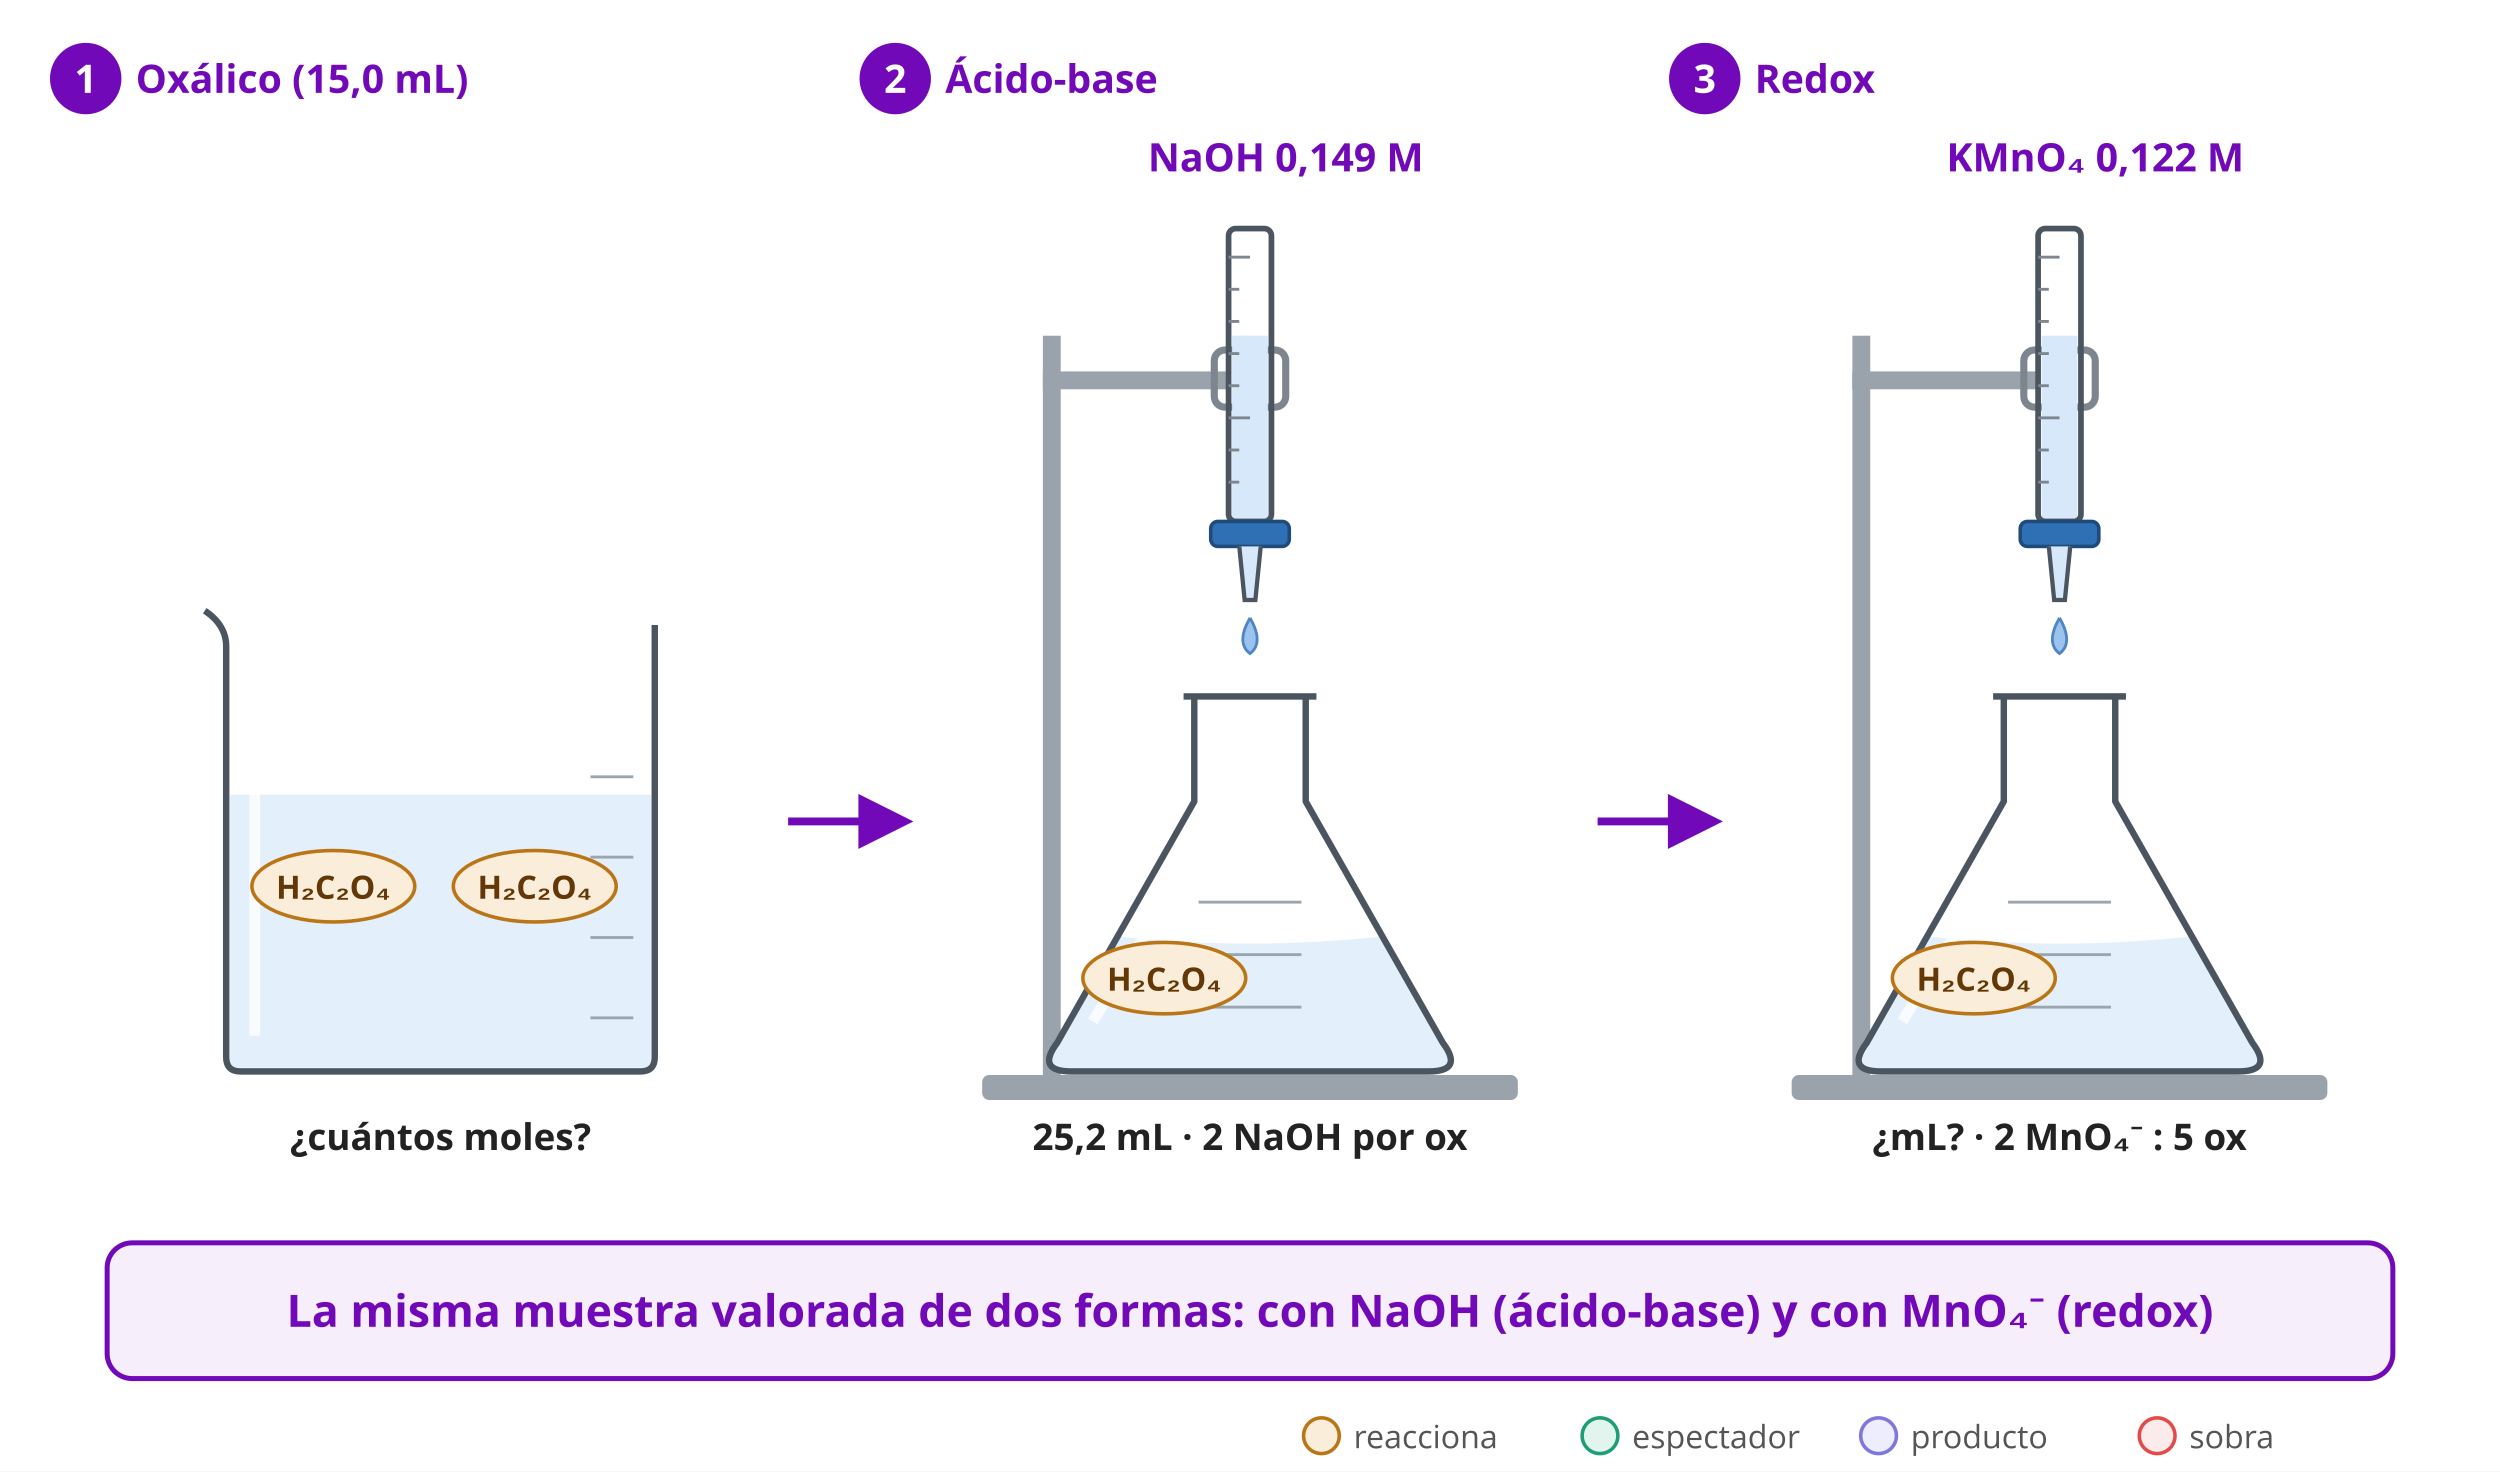
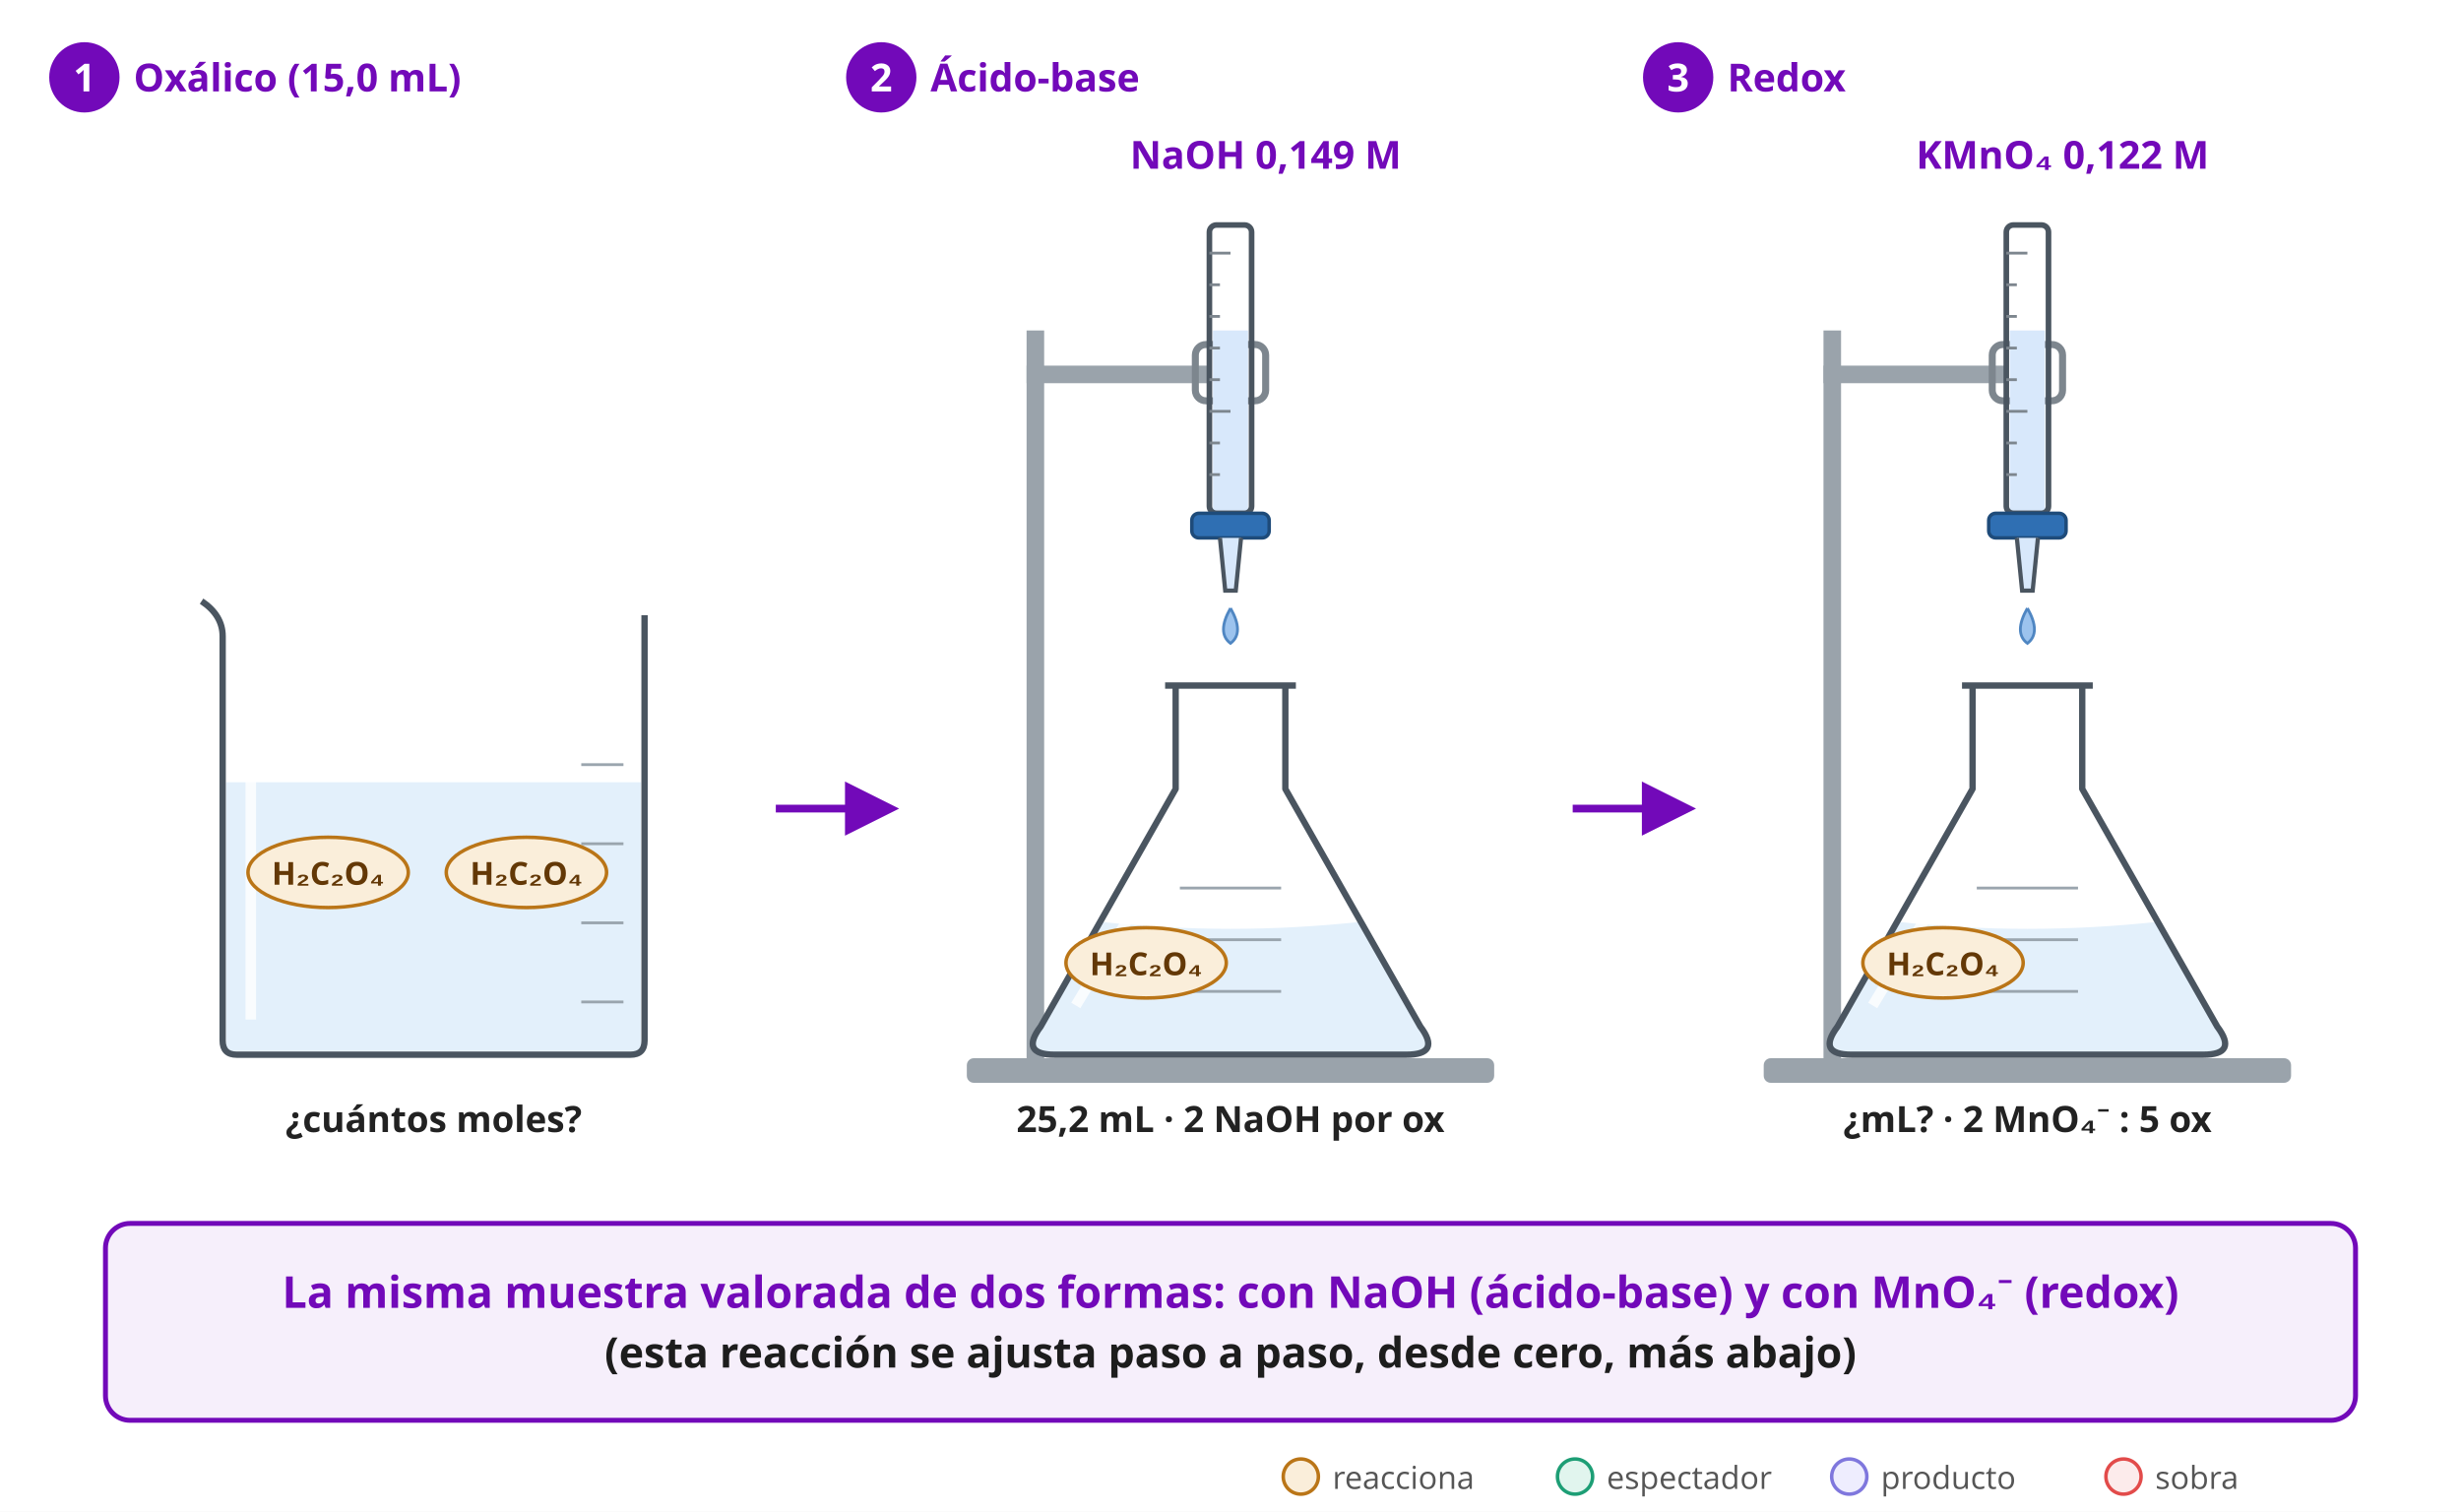
- <svg xmlns="http://www.w3.org/2000/svg" viewBox="0 0 700 412" width="700" height="412">
+ <svg xmlns="http://www.w3.org/2000/svg" viewBox="0 0 700 430" width="700" height="430">
  <defs>
    <marker id="pta" viewBox="0 0 10 10" refX="8" refY="5" markerWidth="7" markerHeight="7" orient="auto-start-reverse">
      <path d="M0 0 L10 5 L0 10 z" fill="#7209b9" />
    </marker>
  </defs>
-   <rect width="700" height="412" fill="white" />
+   <rect width="700" height="430" fill="white" />
  <circle cx="24.0" cy="22" r="10" fill="#7209b9" />
  <text x="24.0" y="26" text-anchor="middle" font-size="11" font-weight="bold" fill="white" font-family="Open Sans, Arial, sans-serif">1</text>
  <text x="40.0" y="26" text-anchor="start" font-size="11.5" font-weight="bold" fill="#7209b9" font-family="Open Sans, Arial, sans-serif" />
  <text x="38.0" y="26" text-anchor="start" font-size="11" font-weight="bold" fill="#7209b9" font-family="Open Sans, Arial, sans-serif">Oxálico (15,0 mL)</text>
  <rect x="64.333" y="222.5" width="118" height="76.5" fill="#e3f0fb" />
  <path d="M57.333 171 Q63.333 175 63.333 181 V296 Q63.333 300 67.333 300 H179.333 Q183.333 300 183.333 296 V175" fill="none" stroke="#4a5560" stroke-width="1.8" />
  <line x1="165.333" y1="285.0" x2="177.333" y2="285.0" stroke="#9aa5ae" stroke-width=".8" />
  <line x1="165.333" y1="262.5" x2="177.333" y2="262.5" stroke="#9aa5ae" stroke-width=".8" />
  <line x1="165.333" y1="240.0" x2="177.333" y2="240.0" stroke="#9aa5ae" stroke-width=".8" />
  <line x1="165.333" y1="217.5" x2="177.333" y2="217.5" stroke="#9aa5ae" stroke-width=".8" />
  <line x1="71.333" y1="189" x2="71.333" y2="290" stroke="white" stroke-width="3" opacity=".8" />
  <ellipse cx="93.333" cy="248.15" rx="22.8" ry="10" fill="#FAEEDA" stroke="#BA7517" stroke-width="1" />
  <text x="93.333" y="251.65" text-anchor="middle" font-size="9" font-weight="bold" fill="#633806" font-family="Open Sans, Arial, sans-serif">H₂C₂O₄</text>
  <ellipse cx="149.733" cy="248.15" rx="22.8" ry="10" fill="#FAEEDA" stroke="#BA7517" stroke-width="1" />
  <text x="149.733" y="251.65" text-anchor="middle" font-size="9" font-weight="bold" fill="#633806" font-family="Open Sans, Arial, sans-serif">H₂C₂O₄</text>
  <text x="123.333" y="322" text-anchor="middle" font-size="10.3" font-weight="bold" fill="#222" font-family="Open Sans, Arial, sans-serif">¿cuántos moles?</text>
  <path d="M220.667 230 L252.667 230" fill="none" stroke="#7209b9" stroke-width="2.2" marker-end="url(#pta)" />
  <circle cx="250.667" cy="22" r="10" fill="#7209b9" />
  <text x="250.667" y="26" text-anchor="middle" font-size="11" font-weight="bold" fill="white" font-family="Open Sans, Arial, sans-serif">2</text>
  <text x="266.667" y="26" text-anchor="start" font-size="11.5" font-weight="bold" fill="#7209b9" font-family="Open Sans, Arial, sans-serif" />
  <text x="264.667" y="26" text-anchor="start" font-size="11" font-weight="bold" fill="#7209b9" font-family="Open Sans, Arial, sans-serif">Ácido-base</text>
  <rect x="292.0" y="94" width="5" height="207" fill="#9aa3ab" />
  <rect x="275.0" y="301" width="150" height="7" rx="2" fill="#9aa3ab" />
  <rect x="292.0" y="104" width="52" height="5" fill="#9aa3ab" />
  <rect x="340.0" y="98" width="20" height="16" rx="3" fill="none" stroke="#7d868e" stroke-width="2" />
  <rect x="345.0" y="94" width="10" height="52" fill="#d8e8fb" />
  <rect x="344.0" y="64" width="12" height="82" rx="2" fill="none" stroke="#4a5560" stroke-width="1.6" />
  <line x1="344.0" y1="72" x2="350.0" y2="72" stroke="#7d868e" stroke-width=".8" />
  <line x1="344.0" y1="81" x2="347.0" y2="81" stroke="#7d868e" stroke-width=".8" />
  <line x1="344.0" y1="90" x2="347.0" y2="90" stroke="#7d868e" stroke-width=".8" />
  <line x1="344.0" y1="99" x2="347.0" y2="99" stroke="#7d868e" stroke-width=".8" />
  <line x1="344.0" y1="108" x2="347.0" y2="108" stroke="#7d868e" stroke-width=".8" />
  <line x1="344.0" y1="117" x2="350.0" y2="117" stroke="#7d868e" stroke-width=".8" />
  <line x1="344.0" y1="126" x2="347.0" y2="126" stroke="#7d868e" stroke-width=".8" />
  <line x1="344.0" y1="135" x2="347.0" y2="135" stroke="#7d868e" stroke-width=".8" />
  <rect x="339.0" y="146" width="22" height="7" rx="2" fill="#2f6fb3" stroke="#1e4b7a" />
  <path d="M347.0 153 L348.5 168 H351.5 L353.0 153" fill="#d8e8fb" stroke="#4a5560" stroke-width="1.2" />
  <path d="M350.0 173 q-4 7 0 10 q4 -3 0 -10" fill="#9cc3ee" stroke="#4f86c2" stroke-width=".8" />
  <text x="360.0" y="48.0" text-anchor="middle" font-size="11.0" font-weight="bold" fill="#7209b9" font-family="Open Sans, Arial, sans-serif">NaOH 0,149 M</text>
  <path d="M312.928 262.2 Q350.0 266.2 387.072 262.2 L404.0 292 Q410.0 300 400.0 300 H300.0 Q290.0 300 296.0 292 Z" fill="#e3f0fb" stroke="none" />
  <path d="M331.4 195 H368.6 M334.4 195 V224.4 L296.0 292 Q290.0 300 300.0 300 H400.0 Q410.0 300 404.0 292 L365.6 224.4 V195" fill="none" stroke="#4a5560" stroke-width="1.8" stroke-linejoin="round" />
  <path d="M306.0 286 L338.4 232.4" stroke="white" stroke-width="3" opacity=".8" />
  <line x1="335.6" y1="282.0" x2="364.4" y2="282.0" stroke="#9aa5ae" stroke-width=".8" />
  <line x1="335.6" y1="267.3" x2="364.4" y2="267.3" stroke="#9aa5ae" stroke-width=".8" />
  <line x1="335.6" y1="252.6" x2="364.4" y2="252.6" stroke="#9aa5ae" stroke-width=".8" />
  <ellipse cx="326.0" cy="273.876" rx="22.8" ry="10" fill="#FAEEDA" stroke="#BA7517" stroke-width="1" />
  <text x="326.0" y="277.376" text-anchor="middle" font-size="9" font-weight="bold" fill="#633806" font-family="Open Sans, Arial, sans-serif">H₂C₂O₄</text>
  <text x="350.0" y="322" text-anchor="middle" font-size="10.3" font-weight="bold" fill="#222" font-family="Open Sans, Arial, sans-serif">25,2 mL · 2 NaOH por ox</text>
  <path d="M447.333 230 L479.333 230" fill="none" stroke="#7209b9" stroke-width="2.2" marker-end="url(#pta)" />
  <circle cx="477.333" cy="22" r="10" fill="#7209b9" />
  <text x="477.333" y="26" text-anchor="middle" font-size="11" font-weight="bold" fill="white" font-family="Open Sans, Arial, sans-serif">3</text>
  <text x="493.333" y="26" text-anchor="start" font-size="11.5" font-weight="bold" fill="#7209b9" font-family="Open Sans, Arial, sans-serif" />
  <text x="491.333" y="26" text-anchor="start" font-size="11" font-weight="bold" fill="#7209b9" font-family="Open Sans, Arial, sans-serif">Redox</text>
  <rect x="518.667" y="94" width="5" height="207" fill="#9aa3ab" />
  <rect x="501.667" y="301" width="150" height="7" rx="2" fill="#9aa3ab" />
  <rect x="518.667" y="104" width="52" height="5" fill="#9aa3ab" />
  <rect x="566.667" y="98" width="20" height="16" rx="3" fill="none" stroke="#7d868e" stroke-width="2" />
  <rect x="571.667" y="94" width="10" height="52" fill="#d8e8fb" />
  <rect x="570.667" y="64" width="12" height="82" rx="2" fill="none" stroke="#4a5560" stroke-width="1.6" />
  <line x1="570.667" y1="72" x2="576.667" y2="72" stroke="#7d868e" stroke-width=".8" />
  <line x1="570.667" y1="81" x2="573.667" y2="81" stroke="#7d868e" stroke-width=".8" />
  <line x1="570.667" y1="90" x2="573.667" y2="90" stroke="#7d868e" stroke-width=".8" />
  <line x1="570.667" y1="99" x2="573.667" y2="99" stroke="#7d868e" stroke-width=".8" />
  <line x1="570.667" y1="108" x2="573.667" y2="108" stroke="#7d868e" stroke-width=".8" />
  <line x1="570.667" y1="117" x2="576.667" y2="117" stroke="#7d868e" stroke-width=".8" />
  <line x1="570.667" y1="126" x2="573.667" y2="126" stroke="#7d868e" stroke-width=".8" />
  <line x1="570.667" y1="135" x2="573.667" y2="135" stroke="#7d868e" stroke-width=".8" />
  <rect x="565.667" y="146" width="22" height="7" rx="2" fill="#2f6fb3" stroke="#1e4b7a" />
  <path d="M573.667 153 L575.167 168 H578.167 L579.667 153" fill="#d8e8fb" stroke="#4a5560" stroke-width="1.2" />
  <path d="M576.667 173 q-4 7 0 10 q4 -3 0 -10" fill="#9cc3ee" stroke="#4f86c2" stroke-width=".8" />
  <text x="586.667" y="48.0" text-anchor="middle" font-size="11.0" font-weight="bold" fill="#7209b9" font-family="Open Sans, Arial, sans-serif">KMnO₄ 0,122 M</text>
  <path d="M539.594 262.2 Q576.667 266.2 613.739 262.2 L630.667 292 Q636.667 300 626.667 300 H526.667 Q516.667 300 522.667 292 Z" fill="#e3f0fb" stroke="none" />
  <path d="M558.067 195 H595.267 M561.067 195 V224.4 L522.667 292 Q516.667 300 526.667 300 H626.667 Q636.667 300 630.667 292 L592.267 224.4 V195" fill="none" stroke="#4a5560" stroke-width="1.8" stroke-linejoin="round" />
  <path d="M532.667 286 L565.067 232.4" stroke="white" stroke-width="3" opacity=".8" />
  <line x1="562.267" y1="282.0" x2="591.067" y2="282.0" stroke="#9aa5ae" stroke-width=".8" />
  <line x1="562.267" y1="267.3" x2="591.067" y2="267.3" stroke="#9aa5ae" stroke-width=".8" />
  <line x1="562.267" y1="252.6" x2="591.067" y2="252.6" stroke="#9aa5ae" stroke-width=".8" />
  <ellipse cx="552.667" cy="273.876" rx="22.8" ry="10" fill="#FAEEDA" stroke="#BA7517" stroke-width="1" />
  <text x="552.667" y="277.376" text-anchor="middle" font-size="9" font-weight="bold" fill="#633806" font-family="Open Sans, Arial, sans-serif">H₂C₂O₄</text>
  <text x="576.667" y="322" text-anchor="middle" font-size="10.3" font-weight="bold" fill="#222" font-family="Open Sans, Arial, sans-serif">¿mL? · 2 MnO₄⁻ : 5 ox</text>
-   <rect x="30" y="348" width="640" height="38" rx="7" fill="#f6effb" stroke="#7209b9" stroke-width="1.4" />
-   <text x="350.0" y="371.5" text-anchor="middle" font-size="12.5" font-weight="bold" fill="#7209b9" font-family="Open Sans, Arial, sans-serif">La misma muestra valorada de dos formas: con NaOH (ácido-base) y con MnO₄⁻ (redox)</text>
-   <circle cx="370" cy="402" r="5" fill="#FAEEDA" stroke="#BA7517" />
-   <text x="379" y="405.5" text-anchor="start" font-size="9" font-weight="normal" fill="#555" font-family="Open Sans, Arial, sans-serif">reacciona</text>
-   <circle cx="448" cy="402" r="5" fill="#E1F5EE" stroke="#1D9E75" />
-   <text x="457" y="405.5" text-anchor="start" font-size="9" font-weight="normal" fill="#555" font-family="Open Sans, Arial, sans-serif">espectador</text>
-   <circle cx="526" cy="402" r="5" fill="#EEEDFE" stroke="#7F77DD" />
-   <text x="535" y="405.5" text-anchor="start" font-size="9" font-weight="normal" fill="#555" font-family="Open Sans, Arial, sans-serif">producto</text>
-   <circle cx="604" cy="402" r="5" fill="#FCEBEB" stroke="#E24B4A" />
-   <text x="613" y="405.5" text-anchor="start" font-size="9" font-weight="normal" fill="#555" font-family="Open Sans, Arial, sans-serif">sobra</text>
+   <rect x="30" y="348" width="640" height="56" rx="7" fill="#f6effb" stroke="#7209b9" stroke-width="1.4" />
+   <text x="350.0" y="372.0" text-anchor="middle" font-size="12.5" font-weight="bold" fill="#7209b9" font-family="Open Sans, Arial, sans-serif">La misma muestra valorada de dos formas: con NaOH (ácido-base) y con MnO₄⁻ (redox)</text>
+   <text x="350.0" y="389.0" text-anchor="middle" font-size="12" font-weight="bold" fill="#1d1d1d" font-family="Open Sans, Arial, sans-serif">(esta reacción se ajusta paso a paso, desde cero, más abajo)</text>
+   <circle cx="370" cy="420" r="5" fill="#FAEEDA" stroke="#BA7517" />
+   <text x="379" y="423.5" text-anchor="start" font-size="9" font-weight="normal" fill="#555" font-family="Open Sans, Arial, sans-serif">reacciona</text>
+   <circle cx="448" cy="420" r="5" fill="#E1F5EE" stroke="#1D9E75" />
+   <text x="457" y="423.5" text-anchor="start" font-size="9" font-weight="normal" fill="#555" font-family="Open Sans, Arial, sans-serif">espectador</text>
+   <circle cx="526" cy="420" r="5" fill="#EEEDFE" stroke="#7F77DD" />
+   <text x="535" y="423.5" text-anchor="start" font-size="9" font-weight="normal" fill="#555" font-family="Open Sans, Arial, sans-serif">producto</text>
+   <circle cx="604" cy="420" r="5" fill="#FCEBEB" stroke="#E24B4A" />
+   <text x="613" y="423.5" text-anchor="start" font-size="9" font-weight="normal" fill="#555" font-family="Open Sans, Arial, sans-serif">sobra</text>
</svg>
